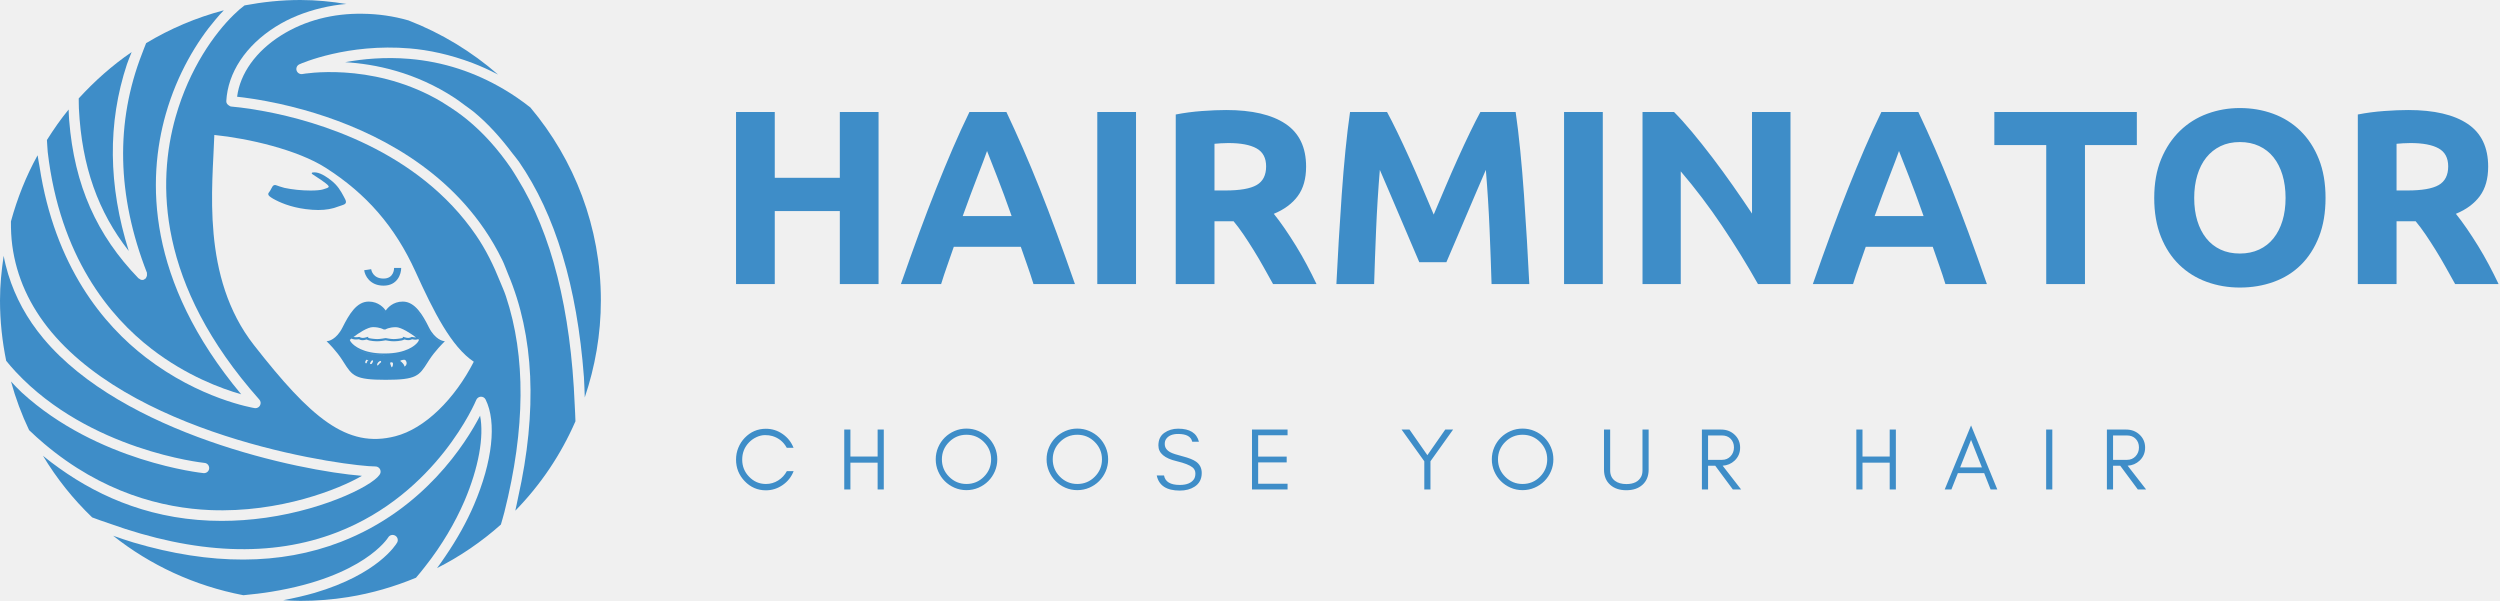
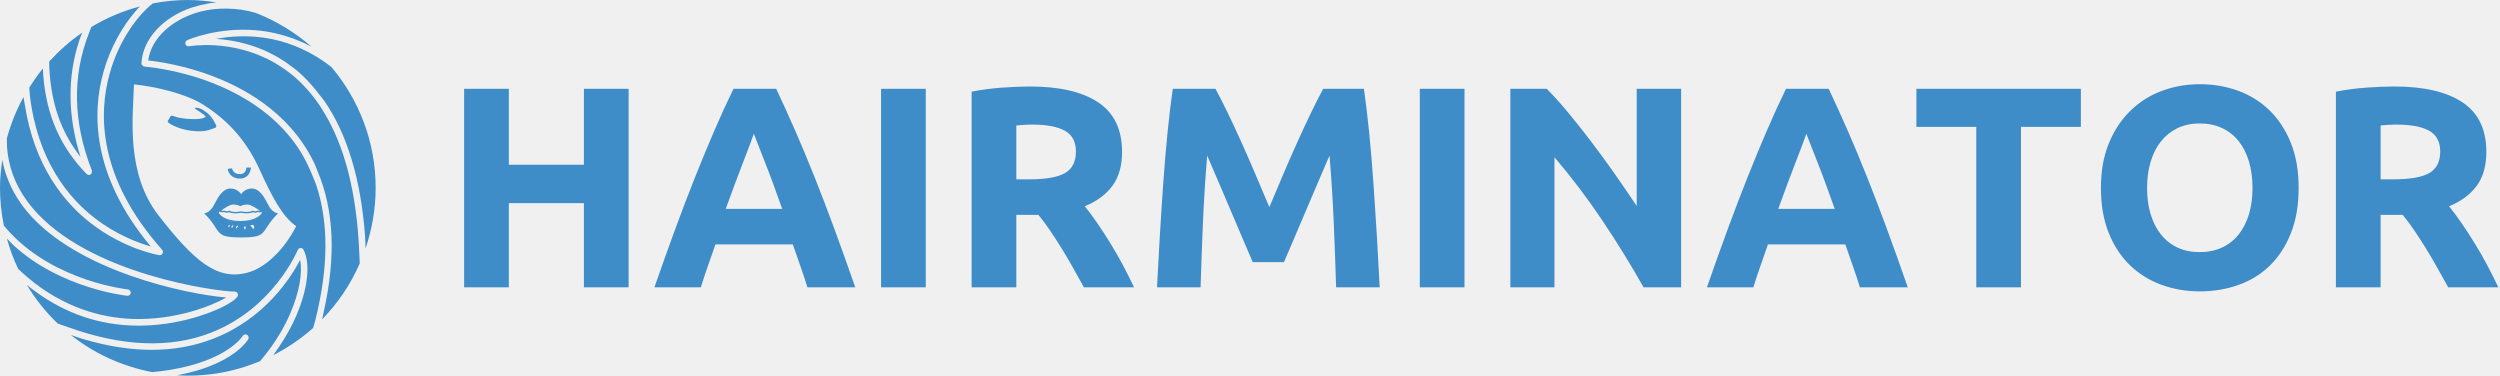
- <svg xmlns="http://www.w3.org/2000/svg" width="891" height="214" viewBox="0 0 891 214" fill="none">
-   <g clip-path="url(#clip0_1_2)">
-     <path d="M45.25 22.871C45.721 21.415 46.385 20.002 46.92 18.567C39.982 23.3 33.707 28.889 28.054 35.078C28.097 36.256 28.054 37.519 28.118 38.676C29.146 59.32 34.971 75.531 45.892 89.451C38.569 66.151 38.29 43.858 45.25 22.871Z" fill="#3E8DC8" />
-     <path d="M59.084 40.646C63.175 26.276 70.22 14.712 76.816 6.96C77.822 5.761 78.786 4.647 79.771 3.662C69.899 6.275 60.605 10.236 52.081 15.376C51.546 16.618 51.118 17.882 50.625 19.124C41.138 43.451 41.588 69.62 52.381 97.246C52.424 97.374 52.338 97.481 52.36 97.61C52.403 97.846 52.403 98.038 52.36 98.274C52.296 98.509 52.231 98.681 52.103 98.895C52.017 99.002 52.039 99.13 51.953 99.237C51.846 99.323 51.717 99.302 51.61 99.387C51.503 99.452 51.46 99.602 51.353 99.644C51.139 99.73 50.904 99.773 50.69 99.773C50.24 99.773 49.854 99.559 49.512 99.259C49.469 99.216 49.405 99.237 49.362 99.195C34.5 83.819 26.512 66.108 24.649 42.873C24.542 41.631 24.52 40.325 24.456 39.04C21.629 42.466 19.102 46.128 16.725 49.897C16.854 51.268 16.854 52.788 17.004 54.137C21.351 91.421 38.997 112.772 54.03 124.357C66.515 133.994 79.064 138.556 85.96 140.526C52.039 99.88 52.467 63.945 59.084 40.646Z" fill="#3E8DC8" />
-     <path d="M15.505 120.674C9.551 113.564 5.418 105.876 2.912 97.717C2.27 95.576 1.713 93.391 1.306 91.164C0.535 96.368 7.62939e-06 101.657 7.62939e-06 107.075C7.62939e-06 114.442 0.792 121.638 2.206 128.598C3.319 129.947 4.433 131.274 5.611 132.516C31.801 160.57 72.34 164.939 72.897 164.982C73.903 165.067 74.632 165.967 74.546 166.973C74.46 167.916 73.668 168.622 72.726 168.622C72.661 168.622 72.618 168.622 72.554 168.622C72.019 168.579 34.778 164.639 7.731 139.862C6.403 138.641 5.182 137.292 3.919 135.964C5.568 141.961 7.731 147.764 10.365 153.289C12.121 154.981 13.898 156.587 15.676 158.086C36.513 175.711 58.078 181.086 74.888 181.793C99.816 182.82 121.081 174.233 128.983 169.586C106.561 167.787 43.965 154.681 15.505 120.674Z" fill="#3E8DC8" />
-     <path d="M171.106 148.149C166.074 157.851 151.233 181.6 121.488 193.121C99.88 201.494 75.124 201.494 47.606 193.357C45.207 192.65 42.766 191.772 40.325 190.937C53.495 201.387 69.256 208.776 86.731 212.138C90.264 211.795 93.627 211.41 96.71 210.896C129.625 205.542 138.213 191.751 138.341 191.558C138.855 190.68 139.948 190.401 140.847 190.894C141.725 191.408 142.025 192.5 141.532 193.378C141.125 194.085 134.722 204.642 112.108 211.303C108.767 212.266 104.998 213.144 100.929 213.915C102.964 214.022 105.02 214.151 107.097 214.151C112.815 214.151 118.511 213.701 124.079 212.802C132.559 211.452 140.633 209.054 148.257 205.906C149.413 204.6 150.462 203.229 151.533 201.88C157.486 194.363 162.262 186.161 165.539 178.537C170.592 166.695 172.563 155.581 171.106 148.149Z" fill="#3E8DC8" />
-     <path d="M180.315 105.598C179.737 103.842 178.966 102.171 178.28 100.48C175.925 94.612 173.184 88.98 169.65 83.84C148.985 53.623 113.007 43.173 94.376 39.682C87.224 38.333 82.534 37.99 82.384 37.969C82.041 37.947 81.806 37.733 81.549 37.562H81.527C81.013 37.219 80.628 36.727 80.649 36.063C81.185 25.891 87.588 16.233 98.188 9.551C103.178 6.403 108.724 4.24 114.528 2.848C117.462 2.163 120.417 1.649 123.458 1.413C118.126 0.557 112.665 0 107.075 0C100.265 0 93.605 0.707 87.159 1.927C86.003 2.763 84.697 3.898 83.283 5.29C76.559 11.842 67.543 24.242 62.596 41.652C56.022 64.888 55.829 101.229 92.427 142.41C92.941 142.988 93.049 143.824 92.663 144.509C92.342 145.109 91.721 145.473 91.057 145.473C90.971 145.473 90.864 145.473 90.778 145.451C89.986 145.323 71.162 142.153 51.953 127.377C36.92 115.834 19.509 94.954 14.091 59.363C13.877 57.992 13.577 56.728 13.406 55.337C9.316 62.703 6.168 70.627 3.898 78.915C3.876 81.827 4.005 84.675 4.369 87.459C5.868 98.681 10.536 109.003 18.331 118.34C50.454 156.716 124.422 166.245 133.801 166.245C134.358 166.245 134.894 166.502 135.258 166.952C135.6 167.38 135.729 167.98 135.6 168.515C134.701 172.134 116.841 181.386 94.783 184.512C89.322 185.283 84.054 185.647 79 185.647C55.444 185.647 36.32 177.745 21.072 166.823C19.081 165.41 17.154 163.954 15.312 162.433C20.173 170.507 26.062 177.895 32.851 184.405C34.885 185.219 36.855 185.819 38.847 186.525C69.513 197.554 96.839 198.753 120.181 189.695C155.837 175.882 169.607 142.86 169.736 142.539C170.014 141.875 170.635 141.425 171.363 141.382C172.092 141.361 172.755 141.746 173.077 142.41C177.081 150.484 175.539 164.532 168.901 179.994C166.374 185.904 162.904 192.157 158.771 198.197C157.808 199.631 156.823 201.045 155.773 202.458C164.061 198.261 171.685 193.035 178.516 186.954C178.923 185.497 179.394 183.977 179.758 182.542C187.253 152.775 187.446 127.034 180.315 105.598ZM140.911 155.473C123.565 159.971 110.673 148.771 90.5 122.987C71.548 98.766 75.809 66.344 76.388 48.098C88.616 49.34 105.962 53.366 116.027 59.77C130.632 69.064 140.783 80.799 148.042 96.732C154.595 111.166 160.87 123.608 168.858 128.919C162.048 142.239 151.426 152.775 140.911 155.473Z" fill="#3E8DC8" />
-     <path d="M208.112 134.401C208.283 136.735 208.304 139.241 208.412 141.639C212.073 130.76 214.151 119.175 214.151 107.075C214.151 80.906 204.685 56.943 189.031 38.312C185.969 35.892 182.799 33.707 179.544 31.801C169.265 25.741 158.086 22.015 145.944 20.987C137.228 20.237 129.283 21.008 123.008 22.165C133.566 22.786 148.064 25.677 162.219 35.014C163.354 35.763 164.446 36.62 165.56 37.434C166.609 38.205 167.68 38.933 168.729 39.768C173.933 44.029 178.495 49.148 182.713 54.758C183.442 55.722 184.255 56.621 184.962 57.649C197.897 76.409 205.67 102.043 208.112 134.401Z" fill="#3E8DC8" />
-     <path d="M152.904 116.755C150.676 112.279 147.914 107.482 143.545 107.482C140.033 107.482 138.106 109.752 137.485 110.673C136.842 109.774 134.915 107.482 131.403 107.482C127.056 107.482 124.4 112.065 122.045 116.755C119.882 121.081 116.991 121.531 116.969 121.531L116.391 121.616L116.798 122.023C116.841 122.045 119.903 125.043 122.045 128.405L122.516 129.154C125.557 133.93 126.477 135.365 137.463 135.365H137.485C148.449 135.365 149.37 133.93 152.39 129.176L152.882 128.405C155.045 125.043 158.129 122.045 158.15 122.023L158.557 121.616L157.979 121.531C158 121.531 155.088 121.081 152.904 116.755ZM131.403 108.039C135.365 108.039 137.206 111.273 137.228 111.316L137.335 111.465L137.228 111.337C137.206 111.273 135.365 108.039 131.403 108.039ZM136.928 116.883C136.8 116.819 136.457 116.648 135.986 116.498C136.435 116.648 136.8 116.798 136.928 116.883ZM132.881 116.584C135.365 116.584 136.671 117.376 136.692 117.397L137.292 117.44L137.356 117.397C137.378 117.397 138.62 116.605 141.104 116.605C142.988 116.605 146.543 118.918 148.278 120.267C147.957 120.267 147.528 120.224 146.865 120.096L146.736 120.074L146.608 120.139C146.008 120.417 145.473 120.631 144.123 120.181L143.567 120.01V120.417C143.096 120.61 141.361 120.845 140.29 120.845C139.219 120.845 137.549 120.503 137.528 120.503H137.442H137.356C137.335 120.503 135.557 120.845 134.487 120.845C133.416 120.845 131.681 120.61 131.232 120.417V120.01L130.675 120.181C129.326 120.61 128.79 120.438 128.169 120.139L128.041 120.074L127.912 120.096C127.077 120.246 126.477 120.203 126.006 120.096C127.805 118.704 131.082 116.584 132.881 116.584ZM125.235 120.674C125.899 120.974 126.82 121.102 127.912 120.91C128.555 121.252 129.261 121.445 130.696 120.995C131.66 121.616 134.444 121.638 134.487 121.638C135.515 121.638 137.056 121.359 137.442 121.295C137.806 121.359 139.262 121.638 140.29 121.638C140.333 121.638 143.138 121.616 144.102 120.995C145.473 121.402 146.201 121.252 146.865 120.91C147.85 121.124 148.492 121.124 149.028 120.867C149.092 120.91 149.284 121.081 149.306 121.102C149.327 121.209 149.177 121.616 148.685 122.194C147.914 123.094 144.809 125.985 137.142 125.985H136.842C129.154 125.985 126.071 123.072 125.321 122.194C124.807 121.616 124.679 121.231 124.679 121.145C124.721 121.081 125.021 120.824 125.235 120.674ZM131.06 128.576C130.782 128.64 130.846 129.625 130.375 129.476C129.882 129.326 130.375 128.148 130.718 128.212L131.36 128.49C131.339 128.49 131.339 128.49 131.06 128.576ZM132.881 128.983C132.602 129.54 132.538 129.818 132.024 129.754C131.553 129.69 132.431 128.298 132.731 128.426C132.731 128.426 133.159 128.426 132.881 128.983ZM135.622 129.261C135.108 129.54 134.572 130.718 134.422 130.097C134.273 129.476 135.193 128.576 135.686 128.64C135.686 128.64 136.093 128.983 135.622 129.261ZM137.121 126.542H136.842C129.99 126.542 126.306 124.272 124.828 122.516C126.285 124.25 129.99 126.52 136.821 126.52L137.121 126.542C144.916 126.542 148.663 123.586 149.627 121.83C149.863 121.381 149.906 121.081 149.777 120.845C149.456 120.353 146.265 117.89 143.545 116.691C146.265 117.89 149.477 120.353 149.777 120.845C149.906 121.059 149.863 121.381 149.627 121.83C148.663 123.586 144.937 126.542 137.121 126.542ZM139.541 130.889C139.541 130.889 139.412 130.611 139.112 129.754C138.834 128.919 139.669 129.047 139.948 129.261C140.226 129.476 140.012 130.953 139.541 130.889ZM144.081 130.461C144.145 129.99 143.181 129.004 142.624 128.64C142.624 128.64 142.903 128.362 143.481 128.276C144.038 128.212 144.53 127.998 144.873 129.047C145.194 130.097 144.016 130.953 144.081 130.461ZM152.411 128.105L151.919 128.876C149.863 132.088 148.856 133.694 144.937 134.38C148.835 133.694 149.863 132.088 151.897 128.876L152.411 128.105C154.189 125.364 156.544 122.88 157.422 121.959C156.437 121.638 154.189 120.567 152.411 116.991C150.248 112.665 147.614 108.018 143.567 108.018C147.614 108.018 150.27 112.643 152.411 116.991C154.21 120.545 156.437 121.638 157.444 121.937C156.544 122.858 154.189 125.342 152.411 128.105Z" fill="#3E8DC8" />
-     <path d="M121.723 73.218C122.558 72.94 123.072 72.747 123.244 72.297C123.415 71.848 123.201 71.291 122.751 70.498L122.494 70.006C121.445 68.057 120.353 66.066 117.826 64.138C114.935 61.932 113.029 61.204 111.358 61.483C111.23 61.504 111.144 61.59 111.123 61.718C111.08 61.825 111.144 61.954 111.251 62.018C112.643 62.896 116.37 65.337 116.969 66.13C117.076 66.28 117.183 66.472 117.162 66.601C117.055 66.922 116.155 67.179 115.192 67.479L115.042 67.522C114.292 67.757 112.665 67.907 110.673 67.907C107.589 67.907 104.184 67.565 101.4 66.965C99.923 66.558 99.195 66.301 98.745 66.13C98.402 66.023 98.231 65.937 98.038 65.937C97.91 65.937 97.781 65.98 97.653 66.001C97.225 66.151 96.946 66.729 96.625 67.329C96.432 67.715 96.239 68.1 96.025 68.335C95.768 68.635 95.554 68.935 95.618 69.299C95.704 69.728 96.132 70.091 97.225 70.755C99.537 72.083 103.435 73.818 108.917 74.525C110.523 74.739 112.044 74.846 113.414 74.846C116.177 74.846 118.49 74.439 120.631 73.582C121.059 73.475 121.423 73.347 121.723 73.218ZM110.652 68.528C107.525 68.528 104.099 68.186 101.229 67.565C99.709 67.158 98.959 66.879 98.509 66.729C98.231 66.644 98.103 66.579 98.017 66.579C98.103 66.579 98.252 66.644 98.531 66.729C98.981 66.901 99.73 67.158 101.25 67.565C104.099 68.186 107.525 68.528 110.652 68.528ZM117.462 64.631C119.903 66.472 120.952 68.421 121.98 70.306L122.237 70.798C122.494 71.269 122.794 71.848 122.687 72.083C122.773 71.848 122.494 71.269 122.237 70.798L121.98 70.306C120.952 68.421 119.903 66.472 117.462 64.631ZM113.436 74.289C116.134 74.289 118.361 73.903 120.417 73.068C118.34 73.903 116.134 74.289 113.436 74.289Z" fill="#3E8DC8" />
-     <path d="M136.692 101.807C141.661 101.807 142.988 97.674 142.988 95.49H140.461C140.461 95.875 140.354 99.28 136.692 99.28C132.902 99.28 132.324 96.282 132.281 95.939L131.039 96.132L129.797 96.304C130.032 98.21 131.831 101.807 136.692 101.807Z" fill="#3E8DC8" />
-     <path d="M129.326 4.904C118.789 4.711 108.682 7.26 100.158 12.635C91.207 18.288 85.575 26.169 84.504 34.478C87.181 34.757 92.577 35.463 99.559 36.984C102.3 37.584 105.298 38.333 108.446 39.211C128.469 44.843 155.581 56.728 172.648 81.72C175.047 85.211 177.146 88.873 179.009 92.684C179.801 94.269 180.358 95.982 181.064 97.631C190.359 119.603 191.601 146.286 184.641 177.36C184.298 178.923 184.041 180.422 183.656 182.007C192.65 172.82 199.91 162.048 205.092 150.141C205.049 148.192 204.921 146.329 204.835 144.423C203.443 110.373 196.612 83.262 184.362 63.517C183.634 62.339 182.928 61.14 182.178 60.026C177.574 53.302 172.349 47.413 166.395 42.552C164.082 40.667 161.748 39.061 159.392 37.562C158.065 36.705 156.758 35.892 155.431 35.164C131.66 22.079 108.06 26.34 107.803 26.383C106.883 26.555 105.983 25.998 105.705 25.141C105.426 24.242 105.855 23.3 106.711 22.914C107.397 22.593 123.908 15.376 146.072 17.261C152.754 17.817 160.399 19.424 168.43 22.464C171.406 23.599 174.426 24.97 177.51 26.576C168.151 18.417 157.401 11.864 145.601 7.281C140.162 5.718 134.722 4.968 129.326 4.904Z" fill="#3E8DC8" />
-     <path d="M299.312 39.922H313.117V101.244H299.312V75.229H276.129V101.244H262.324V39.922H276.129V63.371H299.312V39.922ZM368.333 101.244C367.684 99.121 366.961 96.938 366.165 94.696C365.369 92.454 364.587 90.213 363.82 87.971H339.928C339.161 90.213 338.38 92.454 337.583 94.696C336.787 96.938 336.064 99.121 335.415 101.244H321.08C323.381 94.637 325.564 88.531 327.629 82.927C329.693 77.323 331.714 72.043 333.69 67.088C335.666 62.133 337.613 57.428 339.53 52.974C341.447 48.52 343.438 44.17 345.503 39.922H358.688C360.693 44.17 362.67 48.52 364.616 52.974C366.563 57.428 368.525 62.133 370.501 67.088C372.477 72.043 374.498 77.323 376.562 82.927C378.627 88.531 380.81 94.637 383.11 101.244H368.333ZM351.786 53.815C351.491 54.7 351.048 55.909 350.458 57.443C349.868 58.977 349.19 60.746 348.423 62.752C347.656 64.758 346.816 66.97 345.901 69.389C344.987 71.807 344.058 74.344 343.114 76.999H360.546C359.602 74.344 358.688 71.807 357.803 69.389C356.918 66.97 356.077 64.758 355.281 62.752C354.485 60.746 353.791 58.977 353.202 57.443C352.612 55.909 352.14 54.7 351.786 53.815ZM391.074 39.922H404.878V101.244H391.074V39.922ZM437 39.214C446.202 39.214 453.252 40.851 458.148 44.125C463.044 47.399 465.493 52.487 465.493 59.389C465.493 63.696 464.505 67.191 462.528 69.875C460.552 72.559 457.706 74.668 453.989 76.202C455.228 77.736 456.526 79.491 457.883 81.467C459.239 83.443 460.582 85.508 461.909 87.661C463.236 89.815 464.519 92.056 465.758 94.386C466.997 96.717 468.147 99.003 469.209 101.244H453.724C452.603 99.239 451.467 97.203 450.317 95.139C449.167 93.074 447.987 91.068 446.777 89.121C445.568 87.175 444.374 85.331 443.194 83.591C442.014 81.851 440.834 80.273 439.654 78.857H432.841V101.244H419.036V40.807C422.045 40.217 425.157 39.804 428.372 39.568C431.587 39.332 434.463 39.214 437 39.214ZM437.796 50.983C436.793 50.983 435.893 51.013 435.097 51.072C434.301 51.131 433.549 51.19 432.841 51.249V67.884H436.734C441.925 67.884 445.642 67.235 447.884 65.938C450.125 64.64 451.246 62.428 451.246 59.301C451.246 56.292 450.11 54.154 447.839 52.886C445.568 51.617 442.22 50.983 437.796 50.983ZM494.34 39.922C495.402 41.869 496.626 44.273 498.012 47.134C499.398 49.995 500.844 53.092 502.348 56.425C503.852 59.758 505.342 63.165 506.816 66.645C508.291 70.126 509.678 73.4 510.975 76.468C512.273 73.4 513.66 70.126 515.134 66.645C516.609 63.165 518.099 59.758 519.603 56.425C521.107 53.092 522.553 49.995 523.939 47.134C525.325 44.273 526.549 41.869 527.611 39.922H540.176C540.766 43.993 541.312 48.55 541.813 53.593C542.315 58.637 542.757 63.888 543.141 69.344C543.524 74.801 543.878 80.273 544.203 85.759C544.527 91.245 544.807 96.407 545.043 101.244H531.593C531.416 95.286 531.18 88.797 530.885 81.777C530.59 74.757 530.148 67.678 529.558 60.54C528.496 63.017 527.316 65.761 526.018 68.769C524.721 71.778 523.437 74.786 522.169 77.795C520.901 80.804 519.677 83.679 518.497 86.422C517.317 89.166 516.314 91.511 515.488 93.457H505.843C505.017 91.511 504.014 89.166 502.835 86.422C501.655 83.679 500.431 80.804 499.162 77.795C497.894 74.786 496.611 71.778 495.313 68.769C494.015 65.761 492.835 63.017 491.774 60.54C491.184 67.678 490.741 74.757 490.446 81.777C490.151 88.797 489.915 95.286 489.738 101.244H476.288C476.524 96.407 476.804 91.245 477.129 85.759C477.453 80.273 477.807 74.801 478.191 69.344C478.574 63.888 479.017 58.637 479.518 53.593C480.019 48.55 480.565 43.993 481.155 39.922H494.34ZM557.432 39.922H571.236V101.244H557.432V39.922ZM626.541 101.244C622.588 94.224 618.311 87.293 613.71 80.45C609.108 73.606 604.212 67.147 599.021 61.071V101.244H585.394V39.922H596.632C598.578 41.869 600.732 44.258 603.091 47.09C605.451 49.921 607.855 52.945 610.303 56.16C612.751 59.375 615.185 62.708 617.603 66.159C620.022 69.61 622.293 72.928 624.417 76.114V39.922H638.132V101.244H626.541ZM693.349 101.244C692.7 99.121 691.977 96.938 691.181 94.696C690.385 92.454 689.603 90.213 688.836 87.971H664.944C664.177 90.213 663.396 92.454 662.599 94.696C661.803 96.938 661.08 99.121 660.431 101.244H646.096C648.397 94.637 650.58 88.531 652.644 82.927C654.709 77.323 656.73 72.043 658.706 67.088C660.682 62.133 662.629 57.428 664.546 52.974C666.463 48.52 668.454 44.17 670.519 39.922H683.704C685.709 44.17 687.686 48.52 689.632 52.974C691.579 57.428 693.541 62.133 695.517 67.088C697.493 72.043 699.514 77.323 701.578 82.927C703.643 88.531 705.826 94.637 708.126 101.244H693.349ZM676.802 53.815C676.507 54.7 676.064 55.909 675.474 57.443C674.884 58.977 674.206 60.746 673.439 62.752C672.672 64.758 671.832 66.97 670.917 69.389C670.003 71.807 669.074 74.344 668.13 76.999H685.562C684.618 74.344 683.704 71.807 682.819 69.389C681.934 66.97 681.093 64.758 680.297 62.752C679.501 60.746 678.807 58.977 678.217 57.443C677.628 55.909 677.156 54.7 676.802 53.815ZM761.573 39.922V51.691H743.079V101.244H729.275V51.691H710.781V39.922H761.573ZM782.014 70.539C782.014 73.548 782.382 76.261 783.12 78.68C783.857 81.099 784.919 83.178 786.305 84.918C787.692 86.659 789.388 88.001 791.393 88.944C793.399 89.888 795.7 90.36 798.296 90.36C800.832 90.36 803.118 89.888 805.153 88.944C807.189 88.001 808.899 86.659 810.286 84.918C811.672 83.178 812.734 81.099 813.471 78.68C814.209 76.261 814.577 73.548 814.577 70.539C814.577 67.53 814.209 64.802 813.471 62.354C812.734 59.906 811.672 57.812 810.286 56.071C808.899 54.331 807.189 52.989 805.153 52.045C803.118 51.101 800.832 50.629 798.296 50.629C795.7 50.629 793.399 51.116 791.393 52.089C789.388 53.063 787.692 54.419 786.305 56.16C784.919 57.9 783.857 59.994 783.12 62.442C782.382 64.891 782.014 67.589 782.014 70.539ZM828.824 70.539C828.824 75.789 828.042 80.405 826.479 84.387C824.916 88.369 822.777 91.702 820.064 94.386C817.35 97.071 814.12 99.091 810.374 100.448C806.628 101.805 802.602 102.483 798.296 102.483C794.107 102.483 790.155 101.805 786.438 100.448C782.722 99.091 779.477 97.071 776.704 94.386C773.932 91.702 771.749 88.369 770.156 84.387C768.564 80.405 767.767 75.789 767.767 70.539C767.767 65.289 768.593 60.673 770.245 56.691C771.897 52.709 774.124 49.361 776.926 46.647C779.728 43.934 782.972 41.898 786.659 40.542C790.346 39.185 794.225 38.506 798.296 38.506C802.484 38.506 806.436 39.185 810.153 40.542C813.869 41.898 817.114 43.934 819.887 46.647C822.659 49.361 824.842 52.709 826.435 56.691C828.027 60.673 828.824 65.289 828.824 70.539ZM858.29 39.214C867.493 39.214 874.543 40.851 879.439 44.125C884.335 47.399 886.783 52.487 886.783 59.389C886.783 63.696 885.795 67.191 883.819 69.875C881.843 72.559 878.996 74.668 875.28 76.202C876.519 77.736 877.817 79.491 879.173 81.467C880.53 83.443 881.872 85.508 883.2 87.661C884.527 89.815 885.81 92.056 887.049 94.386C888.288 96.717 889.438 99.003 890.5 101.244H875.014C873.894 99.239 872.758 97.203 871.608 95.139C870.457 93.074 869.277 91.068 868.068 89.121C866.859 87.175 865.664 85.331 864.484 83.591C863.305 81.851 862.125 80.273 860.945 78.857H854.131V101.244H840.327V40.807C843.336 40.217 846.448 39.804 849.663 39.568C852.878 39.332 855.754 39.214 858.29 39.214ZM859.087 50.983C858.084 50.983 857.184 51.013 856.388 51.072C855.591 51.131 854.839 51.19 854.131 51.249V67.884H858.025C863.216 67.884 866.933 67.235 869.174 65.938C871.416 64.64 872.537 62.428 872.537 59.301C872.537 56.292 871.401 54.154 869.13 52.886C866.859 51.617 863.511 50.983 859.087 50.983Z" fill="#3E8DC8" />
-     <path d="M282.85 167.908C282.058 169.95 280.761 171.598 278.959 172.851C277.138 174.117 275.139 174.75 272.964 174.75C270.007 174.75 267.486 173.662 265.4 171.486C263.35 169.346 262.324 166.783 262.324 163.796C262.324 162.311 262.596 160.903 263.14 159.575C263.684 158.246 264.438 157.08 265.4 156.075C267.486 153.899 270.007 152.811 272.964 152.811C275.149 152.811 277.136 153.434 278.927 154.679C280.718 155.924 282.016 157.561 282.819 159.591H280.402C279.248 157.474 277.527 156.077 275.239 155.401C274.497 155.181 273.634 155.071 272.65 155.071C271.667 155.071 270.662 155.306 269.637 155.777C268.612 156.248 267.717 156.881 266.954 157.676C265.332 159.364 264.521 161.404 264.521 163.796C264.521 166.167 265.332 168.197 266.954 169.885C268.622 171.622 270.625 172.49 272.964 172.49C274.554 172.49 276.014 172.071 277.342 171.235C278.671 170.398 279.701 169.289 280.434 167.908H282.85ZM303.088 174.436H300.891V153.094H303.088V162.698H312.786V153.094H314.983V174.436H312.786V164.895H303.088V174.436ZM353.235 163.702C353.235 161.296 352.377 159.235 350.661 157.519C348.946 155.803 346.874 154.946 344.447 154.946C342.041 154.946 339.98 155.803 338.264 157.519C336.548 159.235 335.691 161.296 335.691 163.702C335.691 166.129 336.548 168.201 338.264 169.916C339.98 171.632 342.041 172.49 344.447 172.49C346.874 172.49 348.946 171.632 350.661 169.916C352.377 168.201 353.235 166.129 353.235 163.702ZM355.432 163.702C355.432 165.209 355.144 166.631 354.569 167.97C353.993 169.31 353.209 170.476 352.215 171.47C351.221 172.464 350.055 173.248 348.715 173.824C347.376 174.399 345.954 174.687 344.447 174.687C342.941 174.687 341.523 174.399 340.194 173.824C338.866 173.248 337.704 172.464 336.711 171.47C335.717 170.476 334.932 169.31 334.357 167.97C333.781 166.631 333.494 165.209 333.494 163.702C333.494 162.196 333.781 160.773 334.357 159.434C334.932 158.095 335.717 156.933 336.711 155.95C337.704 154.966 338.866 154.187 340.194 153.612C341.523 153.036 342.941 152.749 344.447 152.749C345.954 152.749 347.376 153.036 348.715 153.612C350.055 154.187 351.221 154.966 352.215 155.95C353.209 156.933 353.993 158.095 354.569 159.434C355.144 160.773 355.432 162.196 355.432 163.702ZM392.743 163.702C392.743 161.296 391.885 159.235 390.169 157.519C388.453 155.803 386.382 154.946 383.955 154.946C381.549 154.946 379.488 155.803 377.772 157.519C376.056 159.235 375.198 161.296 375.198 163.702C375.198 166.129 376.056 168.201 377.772 169.916C379.488 171.632 381.549 172.49 383.955 172.49C386.382 172.49 388.453 171.632 390.169 169.916C391.885 168.201 392.743 166.129 392.743 163.702ZM394.94 163.702C394.94 165.209 394.652 166.631 394.077 167.97C393.501 169.31 392.717 170.476 391.723 171.47C390.729 172.464 389.562 173.248 388.223 173.824C386.884 174.399 385.461 174.687 383.955 174.687C382.448 174.687 381.031 174.399 379.702 173.824C378.373 173.248 377.212 172.464 376.218 171.47C375.224 170.476 374.44 169.31 373.864 167.97C373.289 166.631 373.001 165.209 373.001 163.702C373.001 162.196 373.289 160.773 373.864 159.434C374.44 158.095 375.224 156.933 376.218 155.95C377.212 154.966 378.373 154.187 379.702 153.612C381.031 153.036 382.448 152.749 383.955 152.749C385.461 152.749 386.884 153.036 388.223 153.612C389.562 154.187 390.729 154.966 391.723 155.95C392.717 156.933 393.501 158.095 394.077 159.434C394.652 160.773 394.94 162.196 394.94 163.702ZM419.379 164.369C415.026 163.36 412.85 161.493 412.852 158.768C412.854 156.764 413.555 155.265 414.957 154.271C416.359 153.277 418.007 152.78 419.9 152.78C424.049 152.78 426.514 154.328 427.294 157.425H424.917C424.491 155.584 422.819 154.663 419.9 154.663C417.839 154.663 416.399 155.274 415.581 156.497C415.27 156.948 415.116 157.523 415.119 158.222C415.113 159.528 415.824 160.541 417.252 161.259C417.924 161.615 419.347 162.075 421.52 162.638C423.694 163.201 425.271 163.829 426.251 164.523C427.614 165.482 428.297 166.835 428.3 168.582C428.297 170.727 427.448 172.35 425.753 173.45C424.331 174.379 422.572 174.844 420.478 174.844C415.751 174.844 413.011 173.044 412.258 169.446H414.855C415.258 171.705 417.133 172.835 420.48 172.835C422.866 172.835 424.533 172.172 425.483 170.845C425.852 170.33 426.036 169.629 426.036 168.739C426.036 167.85 425.692 167.127 425.005 166.571C424.019 165.766 422.143 165.032 419.379 164.369ZM458.89 174.436H446.211V153.094H458.89V155.134H448.408V162.729H458.576V164.801H448.408V172.396H458.89V174.436ZM509.816 164.392V174.436H507.619V164.397L499.522 153.094H502.346L508.717 162.227L515.089 153.094H517.882L509.816 164.392ZM551.426 163.702C551.426 161.296 550.569 159.235 548.853 157.519C547.137 155.803 545.066 154.946 542.639 154.946C540.232 154.946 538.171 155.803 536.456 157.519C534.74 159.235 533.882 161.296 533.882 163.702C533.882 166.129 534.74 168.201 536.456 169.916C538.171 171.632 540.232 172.49 542.639 172.49C545.066 172.49 547.137 171.632 548.853 169.916C550.569 168.201 551.426 166.129 551.426 163.702ZM553.623 163.702C553.623 165.209 553.336 166.631 552.76 167.97C552.185 169.31 551.4 170.476 550.406 171.47C549.413 172.464 548.246 173.248 546.907 173.824C545.568 174.399 544.145 174.687 542.639 174.687C541.132 174.687 539.714 174.399 538.386 173.824C537.057 173.248 535.896 172.464 534.902 171.47C533.908 170.476 533.124 169.31 532.548 167.97C531.973 166.631 531.685 165.209 531.685 163.702C531.685 162.196 531.973 160.773 532.548 159.434C533.124 158.095 533.908 156.933 534.902 155.95C535.896 154.966 537.057 154.187 538.386 153.612C539.714 153.036 541.132 152.749 542.639 152.749C544.145 152.749 545.568 153.036 546.907 153.612C548.246 154.187 549.413 154.966 550.406 155.95C551.4 156.933 552.185 158.095 552.76 159.434C553.336 160.773 553.623 162.196 553.623 163.702ZM587.576 167.374C587.576 169.686 586.823 171.506 585.316 172.835C583.893 174.091 582 174.718 579.635 174.718C577.25 174.718 575.346 174.091 573.923 172.835C572.417 171.506 571.664 169.686 571.664 167.374V153.094H573.861V167.688C573.861 169.292 574.441 170.526 575.602 171.391C576.613 172.145 577.958 172.521 579.635 172.521C582.242 172.521 583.999 171.642 584.908 169.885C585.222 169.278 585.379 168.546 585.379 167.688V153.094H587.576V167.374ZM608.755 163.89H613.714C614.95 163.89 615.965 163.472 616.758 162.635C617.574 161.774 617.982 160.721 617.982 159.478C617.982 158.235 617.595 157.211 616.821 156.405C616.047 155.599 615.011 155.197 613.714 155.197H608.755V163.89ZM620.179 159.528C620.179 161.396 619.515 162.95 618.186 164.189C617.023 165.273 615.612 165.868 613.954 165.976L620.524 174.436H617.574L611.317 165.993H608.755V174.436H606.558V153.094H613.4C615.3 153.094 616.895 153.695 618.186 154.899C619.515 156.137 620.179 157.68 620.179 159.528ZM663.792 174.436H661.595V153.094H663.792V162.698H673.49V153.094H675.687V174.436H673.49V164.895H663.792V174.436ZM698.592 166.589H706.357L702.484 156.766L698.592 166.589ZM711.836 174.436H709.451L707.162 168.63H697.784L695.485 174.436H693.099L702.484 151.619L711.836 174.436ZM731.446 174.436H729.249V153.094H731.446V174.436ZM753.095 163.89H758.054C759.291 163.89 760.306 163.472 761.099 162.635C761.915 161.774 762.323 160.721 762.323 159.478C762.323 158.235 761.936 157.211 761.161 156.405C760.387 155.599 759.351 155.197 758.054 155.197H753.095V163.89ZM764.52 159.528C764.52 161.396 763.855 162.95 762.527 164.189C761.364 165.273 759.953 165.868 758.295 165.976L764.865 174.436H761.915L755.658 165.993H753.095V174.436H750.898V153.094H757.74C759.641 153.094 761.236 153.695 762.527 154.899C763.855 156.137 764.52 157.68 764.52 159.528Z" fill="#3E8DC8" />
+ <svg xmlns="http://www.w3.org/2000/svg" width="772" height="116" viewBox="0 0 772 116" fill="none">
+   <g clip-path="url(#clip0_3_19)">
+     <path d="M24.511 12.389C24.766 11.6 25.126 10.834 25.416 10.057C21.657 12.621 18.258 15.648 15.196 19.001C15.219 19.639 15.196 20.323 15.231 20.95C15.788 32.132 18.943 40.913 24.859 48.453C20.892 35.832 20.741 23.757 24.511 12.389Z" fill="#3E8DC8" />
+     <path d="M32.004 22.017C34.22 14.233 38.036 7.969 41.609 3.77C42.154 3.12 42.676 2.517 43.21 1.984C37.862 3.399 32.828 5.545 28.211 8.329C27.921 9.002 27.689 9.686 27.422 10.359C22.284 23.536 22.527 37.712 28.374 52.676C28.397 52.745 28.35 52.803 28.362 52.873C28.385 53 28.385 53.105 28.362 53.232C28.327 53.36 28.292 53.453 28.223 53.569C28.176 53.627 28.188 53.696 28.142 53.754C28.084 53.801 28.014 53.789 27.956 53.836C27.898 53.87 27.875 53.952 27.817 53.975C27.701 54.021 27.573 54.044 27.457 54.044C27.214 54.044 27.005 53.928 26.819 53.766C26.796 53.743 26.761 53.754 26.738 53.731C18.688 45.402 14.361 35.809 13.352 23.223C13.294 22.55 13.282 21.843 13.247 21.147C11.716 23.003 10.347 24.986 9.06 27.028C9.129 27.77 9.129 28.594 9.21 29.325C11.565 49.52 21.124 61.086 29.267 67.361C36.03 72.581 42.827 75.052 46.562 76.119C28.188 54.102 28.42 34.638 32.004 22.017Z" fill="#3E8DC8" />
+     <path d="M8.398 65.366C5.174 61.515 2.935 57.35 1.578 52.931C1.23 51.771 0.928 50.588 0.708 49.381C0.29 52.2 0 55.065 0 58C0 61.99 0.429 65.888 1.195 69.658C1.798 70.389 2.401 71.108 3.039 71.781C17.226 86.977 39.185 89.343 39.486 89.366C40.032 89.413 40.426 89.9 40.38 90.445C40.333 90.956 39.904 91.338 39.394 91.338C39.359 91.338 39.336 91.338 39.301 91.338C39.011 91.315 18.838 89.181 4.188 75.76C3.468 75.098 2.807 74.368 2.123 73.648C3.016 76.896 4.188 80.04 5.614 83.033C6.566 83.949 7.528 84.819 8.491 85.631C19.778 95.178 31.459 98.09 40.565 98.472C54.068 99.029 65.586 94.378 69.867 91.86C57.722 90.886 23.815 83.787 8.398 65.366Z" fill="#3E8DC8" />
+     <path d="M92.684 80.249C89.958 85.504 81.919 98.368 65.807 104.609C54.102 109.144 40.693 109.144 25.787 104.736C24.488 104.354 23.165 103.878 21.843 103.426C28.977 109.086 37.514 113.088 46.98 114.91C48.894 114.724 50.715 114.515 52.386 114.237C70.215 111.337 74.866 103.866 74.936 103.762C75.214 103.286 75.806 103.136 76.293 103.402C76.769 103.681 76.931 104.272 76.664 104.748C76.444 105.131 72.976 110.85 60.726 114.457C58.916 114.979 56.875 115.455 54.671 115.872C55.773 115.93 56.886 116 58.012 116C61.109 116 64.194 115.756 67.21 115.269C71.804 114.538 76.177 113.239 80.307 111.534C80.933 110.826 81.502 110.084 82.082 109.353C85.306 105.282 87.893 100.839 89.668 96.709C92.406 90.294 93.473 84.274 92.684 80.249Z" fill="#3E8DC8" />
+     <path d="M97.672 57.2C97.359 56.248 96.941 55.344 96.57 54.427C95.294 51.249 93.809 48.198 91.895 45.414C80.701 29.046 61.213 23.386 51.121 21.495C47.247 20.764 44.706 20.578 44.625 20.567C44.44 20.555 44.312 20.439 44.173 20.346H44.161C43.883 20.161 43.674 19.894 43.686 19.534C43.976 14.024 47.444 8.793 53.186 5.174C55.889 3.468 58.893 2.297 62.037 1.543C63.626 1.172 65.227 0.893 66.874 0.766C63.986 0.302 61.028 0 58 0C54.311 0 50.704 0.383 47.212 1.044C46.586 1.496 45.878 2.111 45.112 2.865C41.47 6.415 36.586 13.131 33.907 22.562C30.346 35.148 30.241 54.833 50.066 77.14C50.344 77.453 50.402 77.906 50.193 78.277C50.019 78.602 49.683 78.799 49.323 78.799C49.277 78.799 49.219 78.799 49.172 78.787C48.743 78.718 38.547 77.001 28.142 68.997C19.998 62.744 10.568 51.434 7.633 32.155C7.517 31.413 7.354 30.728 7.262 29.974C5.046 33.965 3.341 38.257 2.111 42.746C2.1 44.324 2.169 45.866 2.366 47.374C3.178 53.453 5.707 59.044 9.93 64.102C27.33 84.889 67.396 90.051 72.477 90.051C72.778 90.051 73.068 90.19 73.266 90.434C73.451 90.666 73.521 90.99 73.451 91.28C72.964 93.241 63.29 98.252 51.342 99.946C48.384 100.363 45.53 100.56 42.792 100.56C30.032 100.56 19.674 96.28 11.414 90.364C10.336 89.598 9.292 88.81 8.294 87.986C10.927 92.359 14.117 96.361 17.794 99.888C18.896 100.328 19.964 100.653 21.042 101.036C37.654 107.01 52.455 107.66 65.099 102.753C84.413 95.271 91.872 77.384 91.942 77.21C92.092 76.85 92.429 76.606 92.823 76.583C93.218 76.572 93.577 76.78 93.751 77.14C95.92 81.513 95.085 89.123 91.489 97.498C90.12 100.7 88.241 104.087 86.002 107.358C85.48 108.135 84.947 108.901 84.378 109.666C88.868 107.393 92.997 104.562 96.698 101.268C96.918 100.479 97.173 99.656 97.37 98.878C101.43 82.754 101.535 68.811 97.672 57.2ZM76.328 84.216C66.932 86.652 59.949 80.585 49.022 66.619C38.756 53.499 41.064 35.937 41.377 26.054C48.001 26.726 57.397 28.907 62.849 32.376C70.76 37.41 76.258 43.767 80.191 52.397C83.74 60.216 87.139 66.955 91.466 69.832C87.777 77.047 82.024 82.754 76.328 84.216Z" fill="#3E8DC8" />
+     <path d="M112.729 72.802C112.822 74.066 112.833 75.423 112.891 76.722C114.875 70.83 116 64.554 116 58C116 43.825 110.873 30.844 102.393 20.752C100.734 19.442 99.018 18.258 97.254 17.226C91.686 13.943 85.631 11.925 79.054 11.368C74.333 10.962 70.029 11.38 66.63 12.006C72.349 12.342 80.202 13.908 87.87 18.966C88.485 19.372 89.076 19.836 89.68 20.277C90.248 20.694 90.828 21.089 91.396 21.541C94.215 23.85 96.686 26.622 98.971 29.661C99.366 30.183 99.806 30.67 100.189 31.227C107.196 41.389 111.406 55.274 112.729 72.802Z" fill="#3E8DC8" />
+     <path d="M82.824 63.243C81.618 60.819 80.121 58.22 77.755 58.22C75.852 58.22 74.808 59.45 74.472 59.949C74.124 59.462 73.08 58.22 71.178 58.22C68.823 58.22 67.384 60.703 66.108 63.243C64.937 65.586 63.371 65.83 63.359 65.83L63.046 65.876L63.266 66.097C63.29 66.108 64.948 67.732 66.108 69.554L66.364 69.96C68.011 72.546 68.51 73.324 74.46 73.324H74.472C80.411 73.324 80.91 72.546 82.546 69.971L82.812 69.554C83.984 67.732 85.654 66.108 85.666 66.097L85.886 65.876L85.573 65.83C85.585 65.83 84.007 65.586 82.824 63.243ZM71.178 58.522C73.324 58.522 74.321 60.274 74.333 60.297L74.391 60.378L74.333 60.308C74.321 60.274 73.324 58.522 71.178 58.522ZM74.17 63.313C74.101 63.278 73.915 63.185 73.66 63.104C73.904 63.185 74.101 63.266 74.17 63.313ZM71.978 63.15C73.324 63.15 74.031 63.58 74.043 63.591L74.368 63.614L74.402 63.591C74.414 63.591 75.087 63.162 76.432 63.162C77.453 63.162 79.379 64.415 80.318 65.146C80.144 65.146 79.912 65.122 79.553 65.053L79.483 65.041L79.414 65.076C79.089 65.227 78.799 65.343 78.068 65.099L77.766 65.006V65.227C77.511 65.331 76.572 65.459 75.992 65.459C75.412 65.459 74.507 65.273 74.495 65.273H74.449H74.402C74.391 65.273 73.428 65.459 72.848 65.459C72.268 65.459 71.328 65.331 71.085 65.227V65.006L70.783 65.099C70.052 65.331 69.762 65.238 69.426 65.076L69.356 65.041L69.287 65.053C68.834 65.134 68.51 65.111 68.254 65.053C69.229 64.299 71.004 63.15 71.978 63.15ZM67.837 65.366C68.196 65.528 68.695 65.598 69.287 65.494C69.635 65.679 70.018 65.784 70.795 65.54C71.317 65.876 72.825 65.888 72.848 65.888C73.405 65.888 74.24 65.737 74.449 65.702C74.646 65.737 75.435 65.888 75.992 65.888C76.015 65.888 77.534 65.876 78.056 65.54C78.799 65.76 79.193 65.679 79.553 65.494C80.086 65.61 80.434 65.61 80.724 65.47C80.759 65.494 80.864 65.586 80.875 65.598C80.887 65.656 80.806 65.876 80.539 66.19C80.121 66.677 78.439 68.243 74.286 68.243H74.124C69.96 68.243 68.289 66.665 67.883 66.19C67.605 65.876 67.535 65.668 67.535 65.621C67.558 65.586 67.721 65.447 67.837 65.366ZM70.992 69.646C70.841 69.681 70.876 70.215 70.621 70.134C70.354 70.052 70.621 69.414 70.806 69.449L71.154 69.6C71.143 69.6 71.143 69.6 70.992 69.646ZM71.978 69.867C71.827 70.168 71.792 70.319 71.514 70.284C71.259 70.25 71.734 69.496 71.897 69.565C71.897 69.565 72.129 69.565 71.978 69.867ZM73.463 70.018C73.184 70.168 72.894 70.806 72.813 70.47C72.732 70.134 73.231 69.646 73.498 69.681C73.498 69.681 73.718 69.867 73.463 70.018ZM74.275 68.544H74.124C70.412 68.544 68.417 67.315 67.616 66.364C68.405 67.303 70.412 68.533 74.112 68.533L74.275 68.544C78.497 68.544 80.527 66.944 81.049 65.992C81.177 65.749 81.2 65.586 81.13 65.459C80.956 65.192 79.228 63.858 77.755 63.208C79.228 63.858 80.968 65.192 81.13 65.459C81.2 65.575 81.177 65.749 81.049 65.992C80.527 66.944 78.509 68.544 74.275 68.544ZM75.586 70.899C75.586 70.899 75.516 70.748 75.354 70.284C75.203 69.832 75.655 69.902 75.806 70.018C75.957 70.134 75.841 70.934 75.586 70.899ZM78.045 70.667C78.08 70.412 77.558 69.878 77.256 69.681C77.256 69.681 77.407 69.53 77.72 69.484C78.022 69.449 78.288 69.333 78.474 69.902C78.648 70.47 78.01 70.934 78.045 70.667ZM82.557 69.391L82.29 69.809C81.177 71.549 80.632 72.419 78.509 72.79C80.62 72.419 81.177 71.549 82.279 69.809L82.557 69.391C83.52 67.906 84.796 66.561 85.272 66.062C84.738 65.888 83.52 65.308 82.557 63.371C81.386 61.028 79.959 58.51 77.766 58.51C79.959 58.51 81.397 61.016 82.557 63.371C83.532 65.296 84.738 65.888 85.283 66.05C84.796 66.549 83.52 67.895 82.557 69.391Z" fill="#3E8DC8" />
+     <path d="M65.934 39.66C66.387 39.51 66.665 39.405 66.758 39.162C66.851 38.918 66.735 38.616 66.491 38.187L66.352 37.92C65.784 36.865 65.192 35.786 63.823 34.742C62.257 33.547 61.225 33.153 60.32 33.304C60.25 33.315 60.204 33.362 60.192 33.431C60.169 33.489 60.204 33.559 60.262 33.594C61.016 34.069 63.034 35.392 63.359 35.821C63.417 35.902 63.475 36.006 63.464 36.076C63.406 36.25 62.918 36.389 62.396 36.552L62.315 36.575C61.909 36.702 61.028 36.784 59.949 36.784C58.278 36.784 56.434 36.598 54.926 36.273C54.126 36.053 53.731 35.914 53.488 35.821C53.302 35.763 53.209 35.716 53.105 35.716C53.035 35.716 52.966 35.74 52.896 35.751C52.664 35.832 52.513 36.146 52.339 36.47C52.235 36.679 52.13 36.888 52.014 37.016C51.875 37.178 51.759 37.34 51.794 37.538C51.84 37.77 52.072 37.967 52.664 38.326C53.917 39.046 56.028 39.985 58.998 40.368C59.868 40.484 60.691 40.542 61.434 40.542C62.93 40.542 64.183 40.322 65.343 39.858C65.575 39.8 65.772 39.73 65.934 39.66ZM59.937 37.12C58.244 37.12 56.388 36.934 54.833 36.598C54.01 36.378 53.604 36.227 53.36 36.146C53.209 36.099 53.14 36.064 53.093 36.064C53.14 36.064 53.221 36.099 53.372 36.146C53.615 36.238 54.021 36.378 54.845 36.598C56.388 36.934 58.244 37.12 59.937 37.12ZM63.626 35.009C64.948 36.006 65.517 37.062 66.074 38.083L66.213 38.35C66.352 38.605 66.514 38.918 66.456 39.046C66.503 38.918 66.352 38.605 66.213 38.35L66.074 38.083C65.517 37.062 64.948 36.006 63.626 35.009ZM61.445 40.24C62.907 40.24 64.113 40.032 65.227 39.579C64.102 40.032 62.907 40.24 61.445 40.24Z" fill="#3E8DC8" />
+     <path d="M74.043 55.146C76.734 55.146 77.453 52.908 77.453 51.724H76.084C76.084 51.933 76.026 53.778 74.043 53.778C71.99 53.778 71.676 52.154 71.653 51.968L70.98 52.072L70.308 52.165C70.435 53.198 71.41 55.146 74.043 55.146Z" fill="#3E8DC8" />
+     <path d="M70.052 2.656C64.345 2.552 58.87 3.932 54.253 6.844C49.404 9.906 46.354 14.175 45.774 18.676C47.224 18.827 50.147 19.21 53.928 20.033C55.413 20.358 57.037 20.764 58.742 21.24C69.588 24.29 84.274 30.728 93.519 44.266C94.818 46.156 95.955 48.14 96.964 50.205C97.394 51.063 97.695 51.991 98.078 52.884C103.112 64.786 103.785 79.24 100.015 96.071C99.83 96.918 99.69 97.73 99.482 98.588C104.354 93.612 108.286 87.777 111.093 81.328C111.07 80.272 111 79.263 110.954 78.23C110.2 59.786 106.5 45.101 99.864 34.406C99.47 33.768 99.087 33.118 98.681 32.515C96.187 28.872 93.357 25.682 90.132 23.049C88.879 22.028 87.615 21.158 86.339 20.346C85.62 19.882 84.912 19.442 84.193 19.047C71.317 11.96 58.534 14.268 58.394 14.291C57.896 14.384 57.408 14.082 57.258 13.618C57.107 13.131 57.339 12.621 57.803 12.412C58.174 12.238 67.118 8.329 79.124 9.35C82.743 9.651 86.884 10.521 91.234 12.168C92.846 12.783 94.482 13.526 96.152 14.396C91.083 9.976 85.26 6.426 78.868 3.944C75.922 3.097 72.976 2.691 70.052 2.656Z" fill="#3E8DC8" />
+     <path d="M180.312 27.416H194.117V88.738H180.312V62.722H157.129V88.738H143.324V27.416H157.129V50.865H180.312V27.416ZM249.333 88.738C248.684 86.614 247.961 84.431 247.165 82.19C246.369 79.948 245.587 77.706 244.82 75.465H220.928C220.161 77.706 219.38 79.948 218.583 82.19C217.787 84.431 217.064 86.614 216.415 88.738H202.08C204.381 82.131 206.564 76.025 208.629 70.421C210.693 64.817 212.714 59.537 214.69 54.582C216.666 49.626 218.613 44.922 220.53 40.468C222.447 36.014 224.438 31.663 226.503 27.416H239.688C241.693 31.663 243.67 36.014 245.616 40.468C247.563 44.922 249.525 49.626 251.501 54.582C253.477 59.537 255.498 64.817 257.562 70.421C259.627 76.025 261.81 82.131 264.11 88.738H249.333ZM232.786 41.308C232.491 42.193 232.048 43.403 231.458 44.936C230.868 46.47 230.19 48.24 229.423 50.246C228.656 52.251 227.816 54.464 226.901 56.882C225.987 59.301 225.058 61.838 224.114 64.492H241.546C240.602 61.838 239.688 59.301 238.803 56.882C237.918 54.464 237.077 52.251 236.281 50.246C235.485 48.24 234.791 46.47 234.202 44.936C233.612 43.403 233.14 42.193 232.786 41.308ZM272.074 27.416H285.878V88.738H272.074V27.416ZM318 26.708C327.202 26.708 334.252 28.345 339.148 31.619C344.044 34.893 346.493 39.981 346.493 46.883C346.493 51.19 345.505 54.685 343.528 57.369C341.552 60.053 338.706 62.162 334.989 63.696C336.228 65.23 337.526 66.985 338.883 68.961C340.239 70.937 341.582 73.002 342.909 75.155C344.236 77.308 345.519 79.55 346.758 81.88C347.997 84.21 349.147 86.496 350.209 88.738H334.724C333.603 86.732 332.467 84.697 331.317 82.632C330.167 80.567 328.987 78.562 327.777 76.615C326.568 74.668 325.374 72.825 324.194 71.085C323.014 69.344 321.834 67.766 320.654 66.35H313.841V88.738H300.036V28.301C303.045 27.711 306.157 27.298 309.372 27.062C312.587 26.826 315.463 26.708 318 26.708ZM318.796 38.477C317.793 38.477 316.893 38.506 316.097 38.565C315.301 38.624 314.549 38.683 313.841 38.742V55.378H317.734C322.925 55.378 326.642 54.729 328.884 53.431C331.125 52.133 332.246 49.921 332.246 46.795C332.246 43.786 331.11 41.648 328.839 40.379C326.568 39.111 323.22 38.477 318.796 38.477ZM375.34 27.416C376.402 29.363 377.626 31.767 379.012 34.628C380.398 37.489 381.844 40.586 383.348 43.919C384.852 47.252 386.342 50.659 387.816 54.139C389.291 57.62 390.678 60.894 391.975 63.961C393.273 60.894 394.66 57.62 396.134 54.139C397.609 50.659 399.099 47.252 400.603 43.919C402.107 40.586 403.553 37.489 404.939 34.628C406.325 31.767 407.549 29.363 408.611 27.416H421.176C421.766 31.486 422.312 36.043 422.813 41.087C423.315 46.131 423.757 51.381 424.141 56.838C424.524 62.295 424.878 67.766 425.203 73.252C425.527 78.739 425.807 83.901 426.043 88.738H412.593C412.416 82.78 412.18 76.291 411.885 69.271C411.59 62.251 411.148 55.172 410.558 48.033C409.496 50.511 408.316 53.254 407.018 56.263C405.721 59.271 404.437 62.28 403.169 65.289C401.901 68.297 400.677 71.173 399.497 73.916C398.317 76.659 397.314 79.004 396.488 80.951H386.843C386.017 79.004 385.014 76.659 383.835 73.916C382.655 71.173 381.431 68.297 380.162 65.289C378.894 62.28 377.611 59.271 376.313 56.263C375.015 53.254 373.835 50.511 372.774 48.033C372.184 55.172 371.741 62.251 371.446 69.271C371.151 76.291 370.915 82.78 370.738 88.738H357.288C357.524 83.901 357.804 78.739 358.129 73.252C358.453 67.766 358.807 62.295 359.191 56.838C359.574 51.381 360.017 46.131 360.518 41.087C361.019 36.043 361.565 31.486 362.155 27.416H375.34ZM438.432 27.416H452.236V88.738H438.432V27.416ZM507.541 88.738C503.588 81.718 499.311 74.786 494.71 67.943C490.108 61.1 485.212 54.641 480.021 48.564V88.738H466.394V27.416H477.632C479.578 29.363 481.732 31.752 484.091 34.583C486.451 37.415 488.855 40.438 491.303 43.653C493.751 46.868 496.185 50.201 498.603 53.653C501.022 57.103 503.293 60.422 505.417 63.607V27.416H519.132V88.738H507.541ZM574.349 88.738C573.7 86.614 572.977 84.431 572.181 82.19C571.385 79.948 570.603 77.706 569.836 75.465H545.944C545.177 77.706 544.396 79.948 543.599 82.19C542.803 84.431 542.08 86.614 541.431 88.738H527.096C529.397 82.131 531.58 76.025 533.644 70.421C535.709 64.817 537.73 59.537 539.706 54.582C541.682 49.626 543.629 44.922 545.546 40.468C547.463 36.014 549.454 31.663 551.519 27.416H564.704C566.709 31.663 568.686 36.014 570.632 40.468C572.579 44.922 574.541 49.626 576.517 54.582C578.493 59.537 580.514 64.817 582.578 70.421C584.643 76.025 586.826 82.131 589.126 88.738H574.349ZM557.802 41.308C557.507 42.193 557.064 43.403 556.474 44.936C555.884 46.47 555.206 48.24 554.439 50.246C553.672 52.251 552.832 54.464 551.917 56.882C551.003 59.301 550.074 61.838 549.13 64.492H566.562C565.618 61.838 564.704 59.301 563.819 56.882C562.934 54.464 562.093 52.251 561.297 50.246C560.501 48.24 559.807 46.47 559.217 44.936C558.628 43.403 558.156 42.193 557.802 41.308ZM642.573 27.416V39.185H624.079V88.738H610.275V39.185H591.781V27.416H642.573ZM663.014 58.033C663.014 61.041 663.382 63.755 664.12 66.174C664.857 68.592 665.919 70.672 667.305 72.412C668.692 74.152 670.388 75.494 672.393 76.438C674.399 77.382 676.7 77.854 679.296 77.854C681.832 77.854 684.118 77.382 686.153 76.438C688.189 75.494 689.899 74.152 691.286 72.412C692.672 70.672 693.734 68.592 694.471 66.174C695.209 63.755 695.577 61.041 695.577 58.033C695.577 55.024 695.209 52.296 694.471 49.847C693.734 47.399 692.672 45.305 691.286 43.565C689.899 41.825 688.189 40.483 686.153 39.539C684.118 38.595 681.832 38.123 679.296 38.123C676.7 38.123 674.399 38.609 672.393 39.583C670.388 40.556 668.692 41.913 667.305 43.653C665.919 45.394 664.857 47.488 664.12 49.936C663.382 52.384 663.014 55.083 663.014 58.033ZM709.824 58.033C709.824 63.283 709.042 67.899 707.479 71.881C705.916 75.863 703.777 79.196 701.064 81.88C698.35 84.564 695.12 86.585 691.374 87.942C687.628 89.298 683.602 89.977 679.296 89.977C675.107 89.977 671.155 89.298 667.438 87.942C663.722 86.585 660.477 84.564 657.704 81.88C654.932 79.196 652.749 75.863 651.156 71.881C649.564 67.899 648.767 63.283 648.767 58.033C648.767 52.782 649.593 48.166 651.245 44.184C652.897 40.202 655.124 36.855 657.926 34.141C660.728 31.427 663.972 29.392 667.659 28.035C671.346 26.678 675.225 26 679.296 26C683.484 26 687.436 26.678 691.153 28.035C694.869 29.392 698.114 31.427 700.887 34.141C703.659 36.855 705.842 40.202 707.435 44.184C709.027 48.166 709.824 52.782 709.824 58.033ZM739.29 26.708C748.493 26.708 755.543 28.345 760.439 31.619C765.335 34.893 767.783 39.981 767.783 46.883C767.783 51.19 766.795 54.685 764.819 57.369C762.843 60.053 759.996 62.162 756.28 63.696C757.519 65.23 758.817 66.985 760.173 68.961C761.53 70.937 762.872 73.002 764.2 75.155C765.527 77.308 766.81 79.55 768.049 81.88C769.288 84.21 770.438 86.496 771.5 88.738H756.014C754.894 86.732 753.758 84.697 752.608 82.632C751.457 80.567 750.277 78.562 749.068 76.615C747.859 74.668 746.664 72.825 745.484 71.085C744.305 69.344 743.125 67.766 741.945 66.35H735.131V88.738H721.327V28.301C724.336 27.711 727.448 27.298 730.663 27.062C733.878 26.826 736.754 26.708 739.29 26.708ZM740.087 38.477C739.084 38.477 738.184 38.506 737.388 38.565C736.591 38.624 735.839 38.683 735.131 38.742V55.378H739.025C744.216 55.378 747.933 54.729 750.174 53.431C752.416 52.133 753.537 49.921 753.537 46.795C753.537 43.786 752.401 41.648 750.13 40.379C747.859 39.111 744.511 38.477 740.087 38.477Z" fill="#3E8DC8" />
  </g>
  <defs>
-     <clipPath id="clip0_1_2">
-       <rect width="891" height="214" fill="white" />
+     <clipPath id="clip0_3_19">
+       <rect width="772" height="116" fill="white" />
    </clipPath>
  </defs>
</svg>
